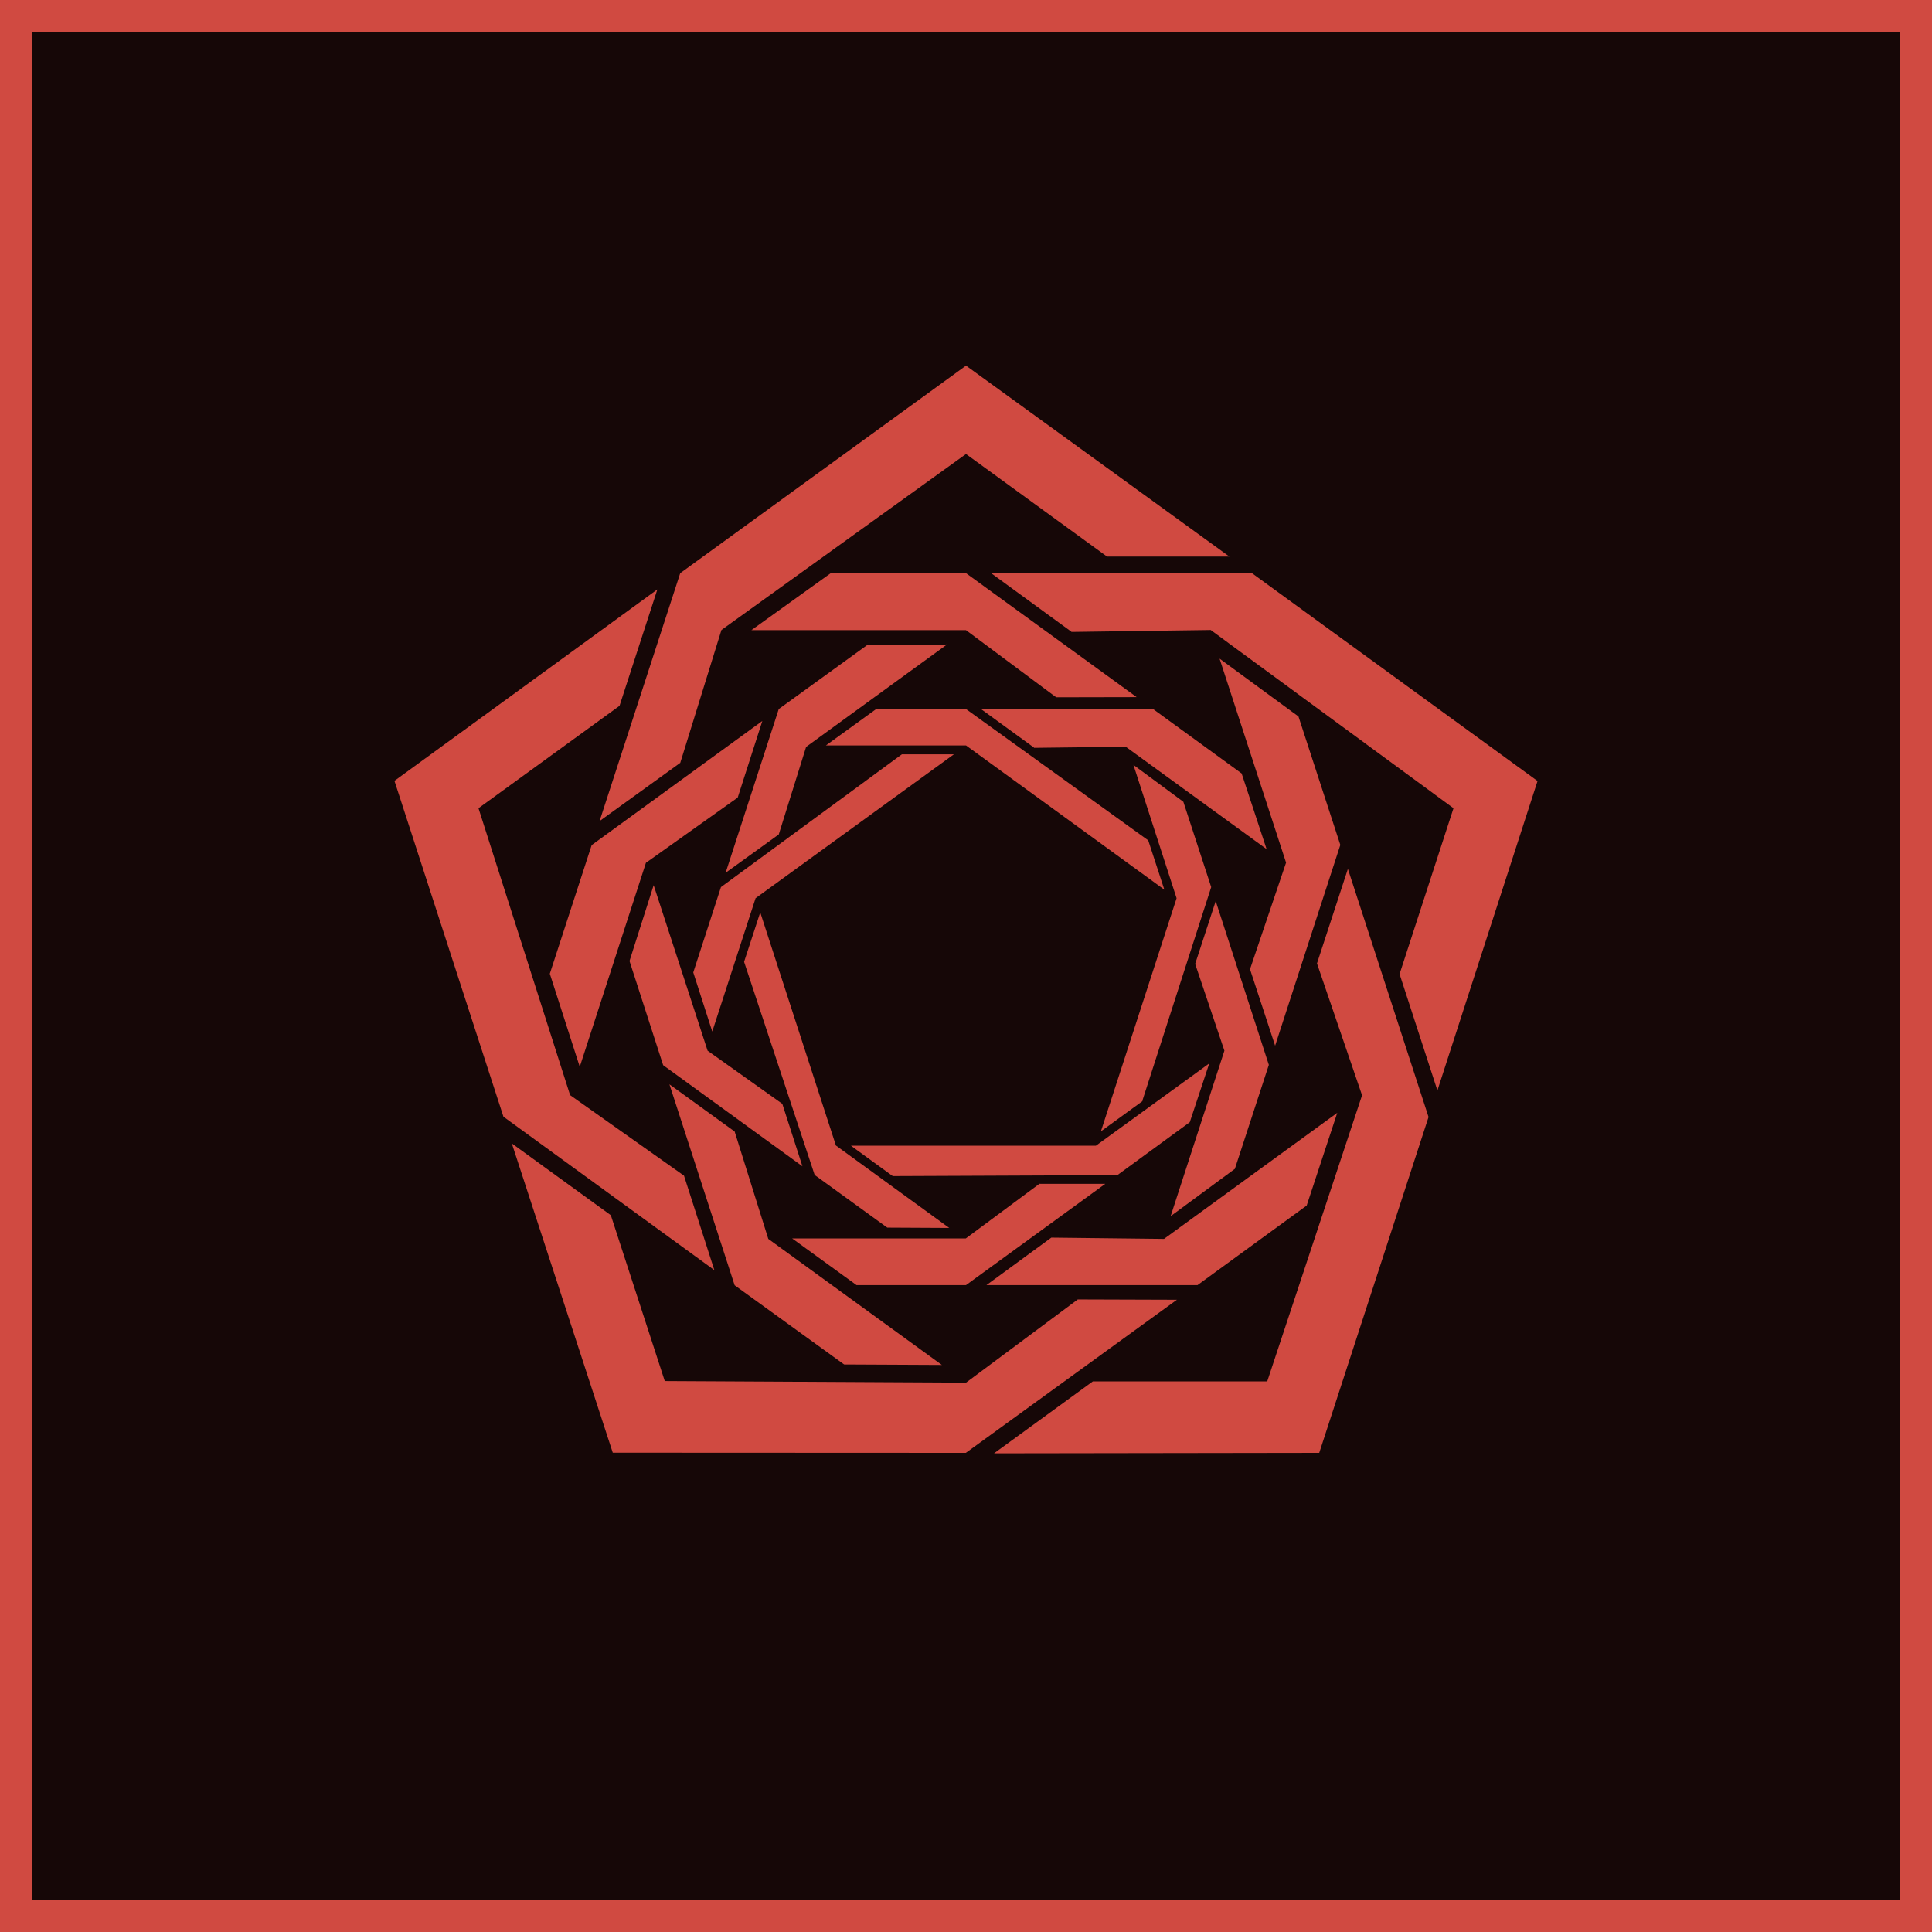
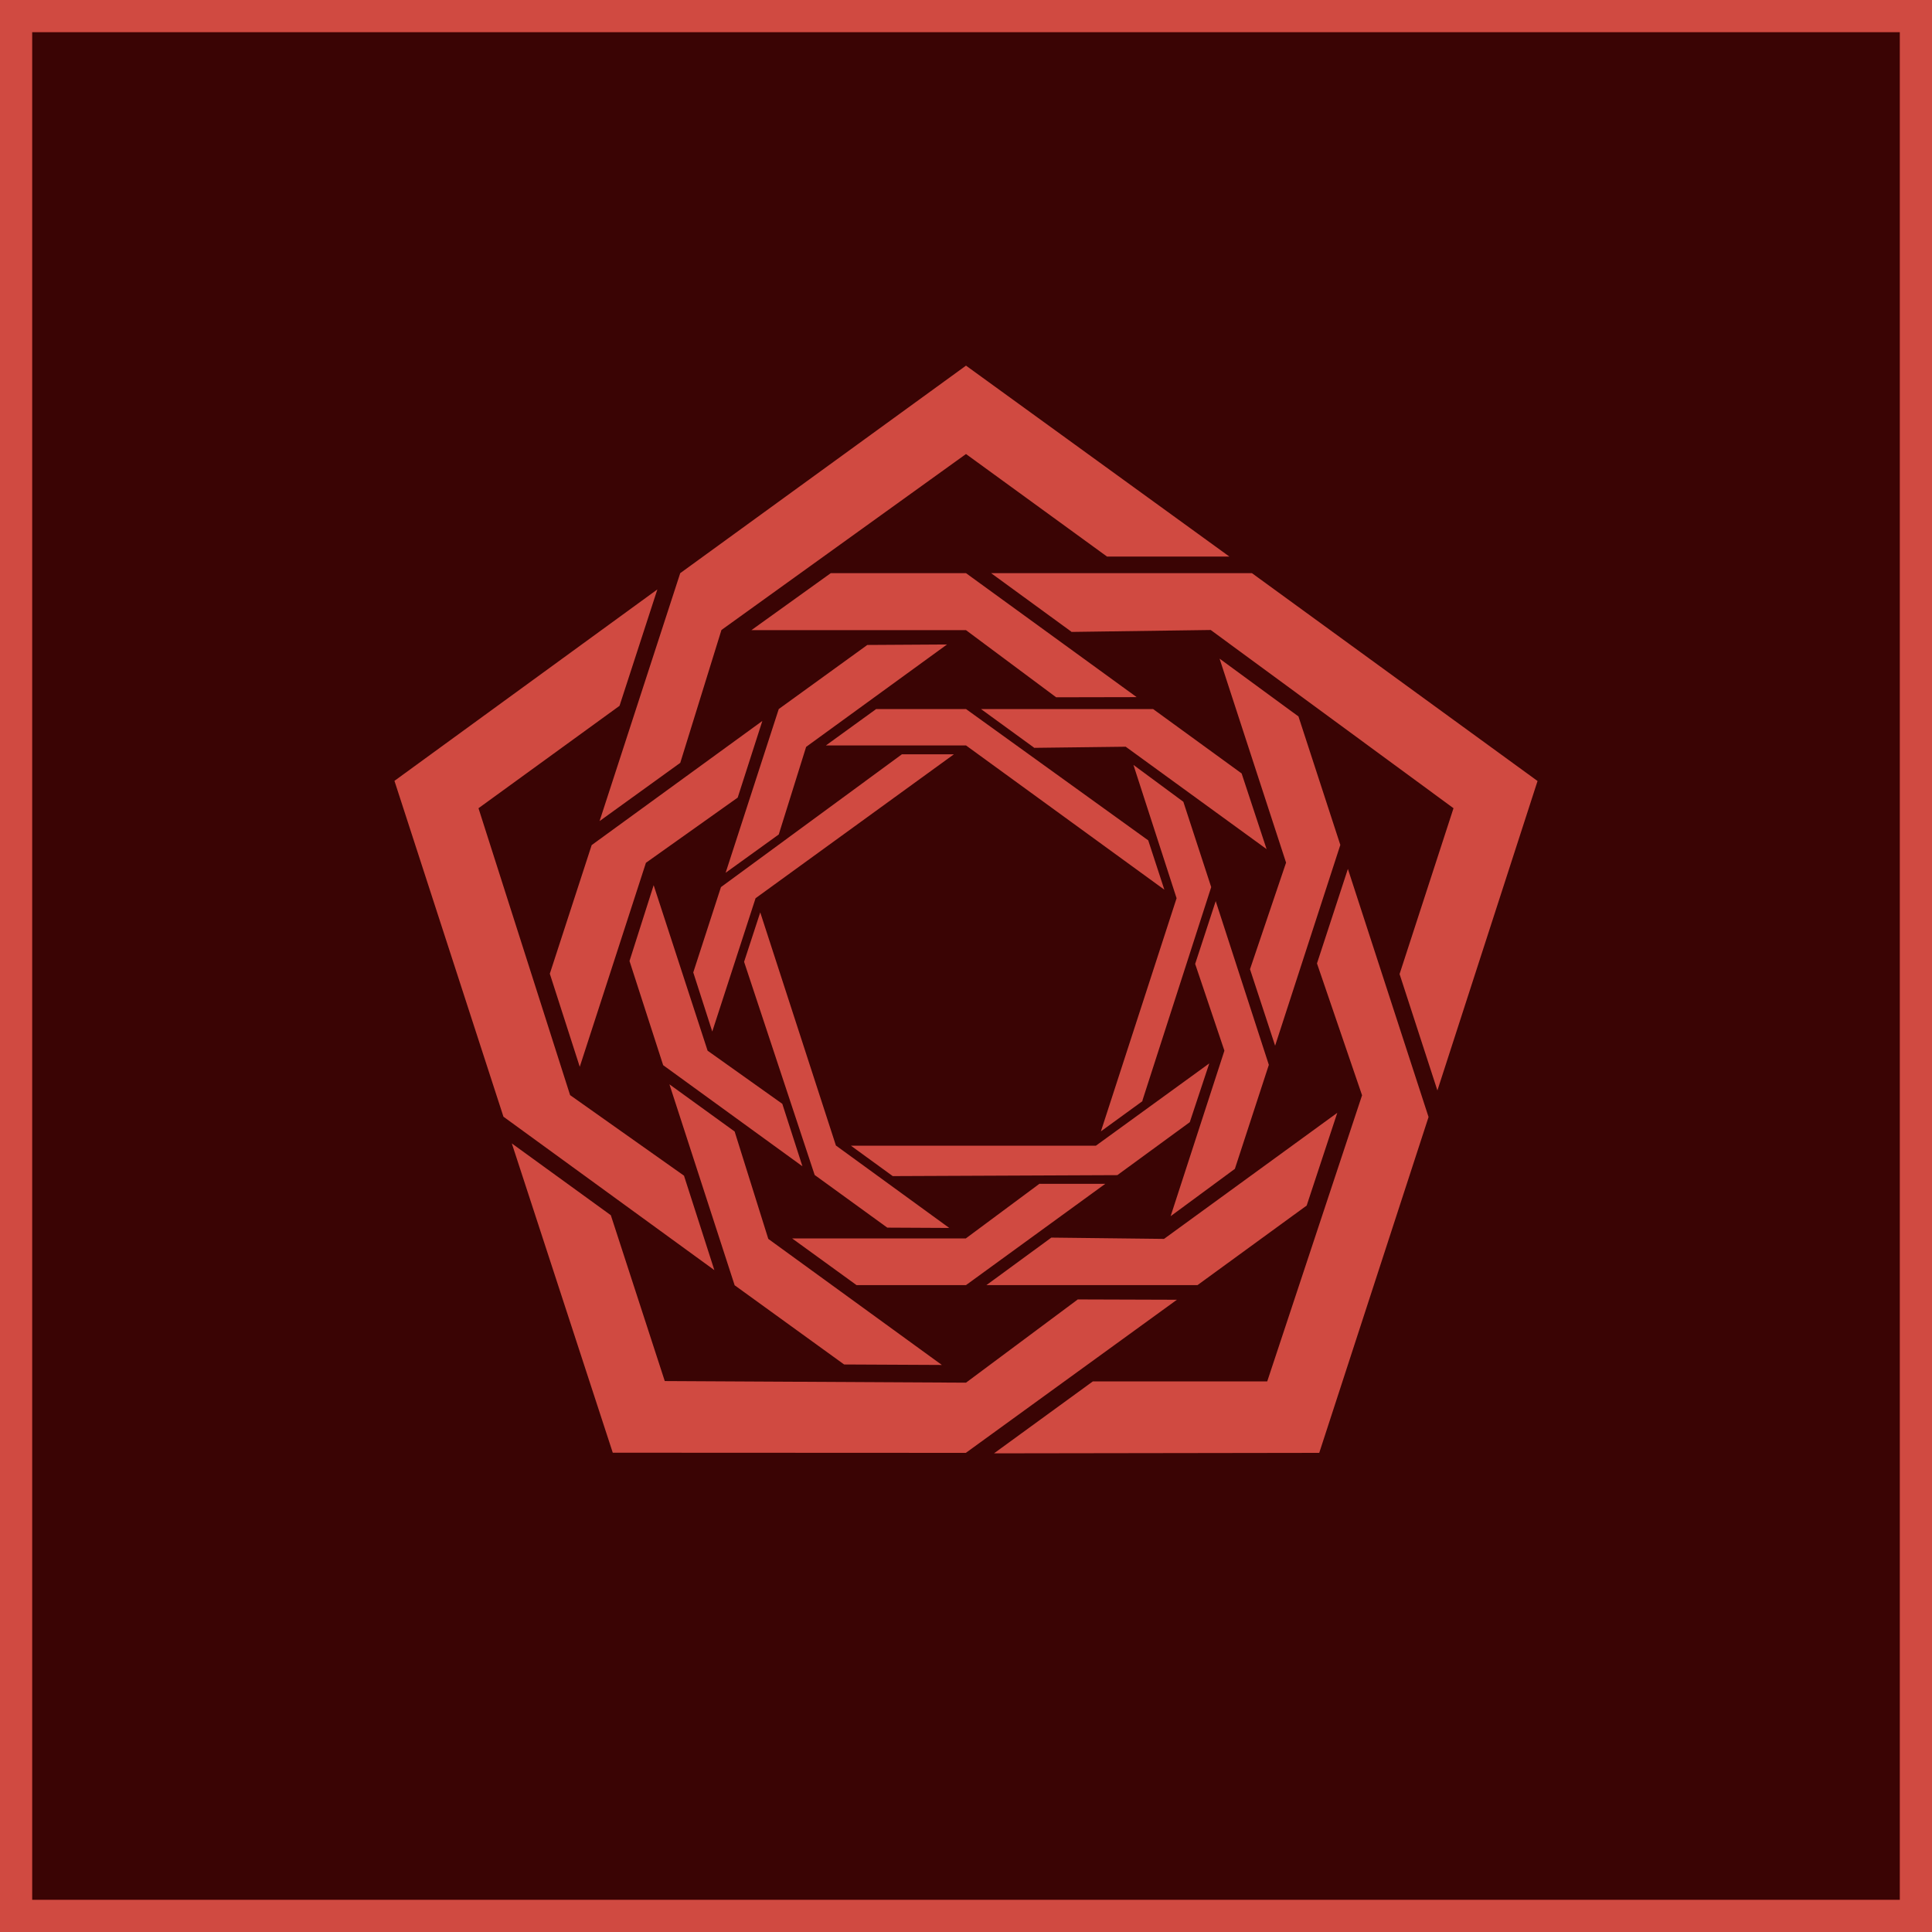
<svg xmlns="http://www.w3.org/2000/svg" viewBox="0 0 1200 1200" width="1200" height="1200">
-   <path fill="#160707" stroke="#d04a41" stroke-width="20" d="M1190 10v1180H10V10z" />
+   <path fill="#3a0404" stroke="#d04a41" stroke-width="20" d="M1190 10v1180H10V10z" />
  <path fill="#d04a41" d="m837.2 539.7 50.1 154.1-67.9 208.6-202 .3 61.4-44.7h108.3L846 680.3 818 598.4l19.2-58.7ZM665.5 392.5l86.5-1.2L902.8 502l-33.5 103 23.5 72.3L955 485.1 777.6 356h-162l49.9 36.4Zm-243 81.4 25.6-82.6L600 282l87.6 63.7h76L600 227.1 422.5 356l-50.1 154 50-36.1Zm2.3 256.3-70.7-50L297.2 502l87.6-63.6 23.5-72.3L245 485l67.7 208.6 131 95.3-18.9-58.8Zm244.5 77L600 858.8l-187.1-1-33.5-103-61.5-44.6 62.7 192.1 219.3.1L731 807.3l-61.7-.2ZM706 433 600 356h-84l-49.3 35.4H600l56 41.7 50-.1Zm7.1 88.9L600 440.4h-55.8L513 463H600l123.2 89.6-10-30.6Zm-152.9-53.4L447.8 551l-17.2 53 11.8 36.7 26.9-82.8 123.2-89.4h-32.2Zm-98 129L506 729.8l45.1 32.7 38.5.2-70.4-51.2-47-144.8-10 30.6Zm92.3 133 139.5-.6 45-32.9 12.1-36.5-70.4 51.1H528.5l26 18.9Zm155-46.7L752.3 551l-17.3-53-31-22.9 26.8 82.8-47 144.8 26-18.9Zm-63.8 51.4-45.8 34H492l40 29h68l86.5-62.9h-40.7Zm96.6-136.6 18.2 54-33.4 102.8L767 726l21.1-64.6-33-101.7-12.7 38.8ZM642.2 464.5l57-.7 87.5 63.6-15.5-47-55-40H609.3l33 24Zm-158.5 53.8 17-54.4 87.5-63.6-49.5.3-55 39.8-33 101.7 33-23.8Zm2.2 167.3-46.4-33L406 549.8l-15 47.1 20.9 64.7 86.5 62.8-12.5-38.8Zm-12.4-237.8-106 77.1-26 79.9 18.6 57.8 41.1-126.7 57-40.5 15.3-47.6Zm-57.7 225.7 40.5 124.8 68 49.2 60.7.3-107.8-78.3-20.9-66.7-40.5-29.3Zm196.8 124.7h131.2l67.8-49.4 19-57.6L723 769.5l-70-.8-40.3 29.5ZM792 649.5l40.5-124.7-26-79.8-49-35.9 41.3 126.7-22.4 66.2 15.6 47.5Z" />
</svg>
